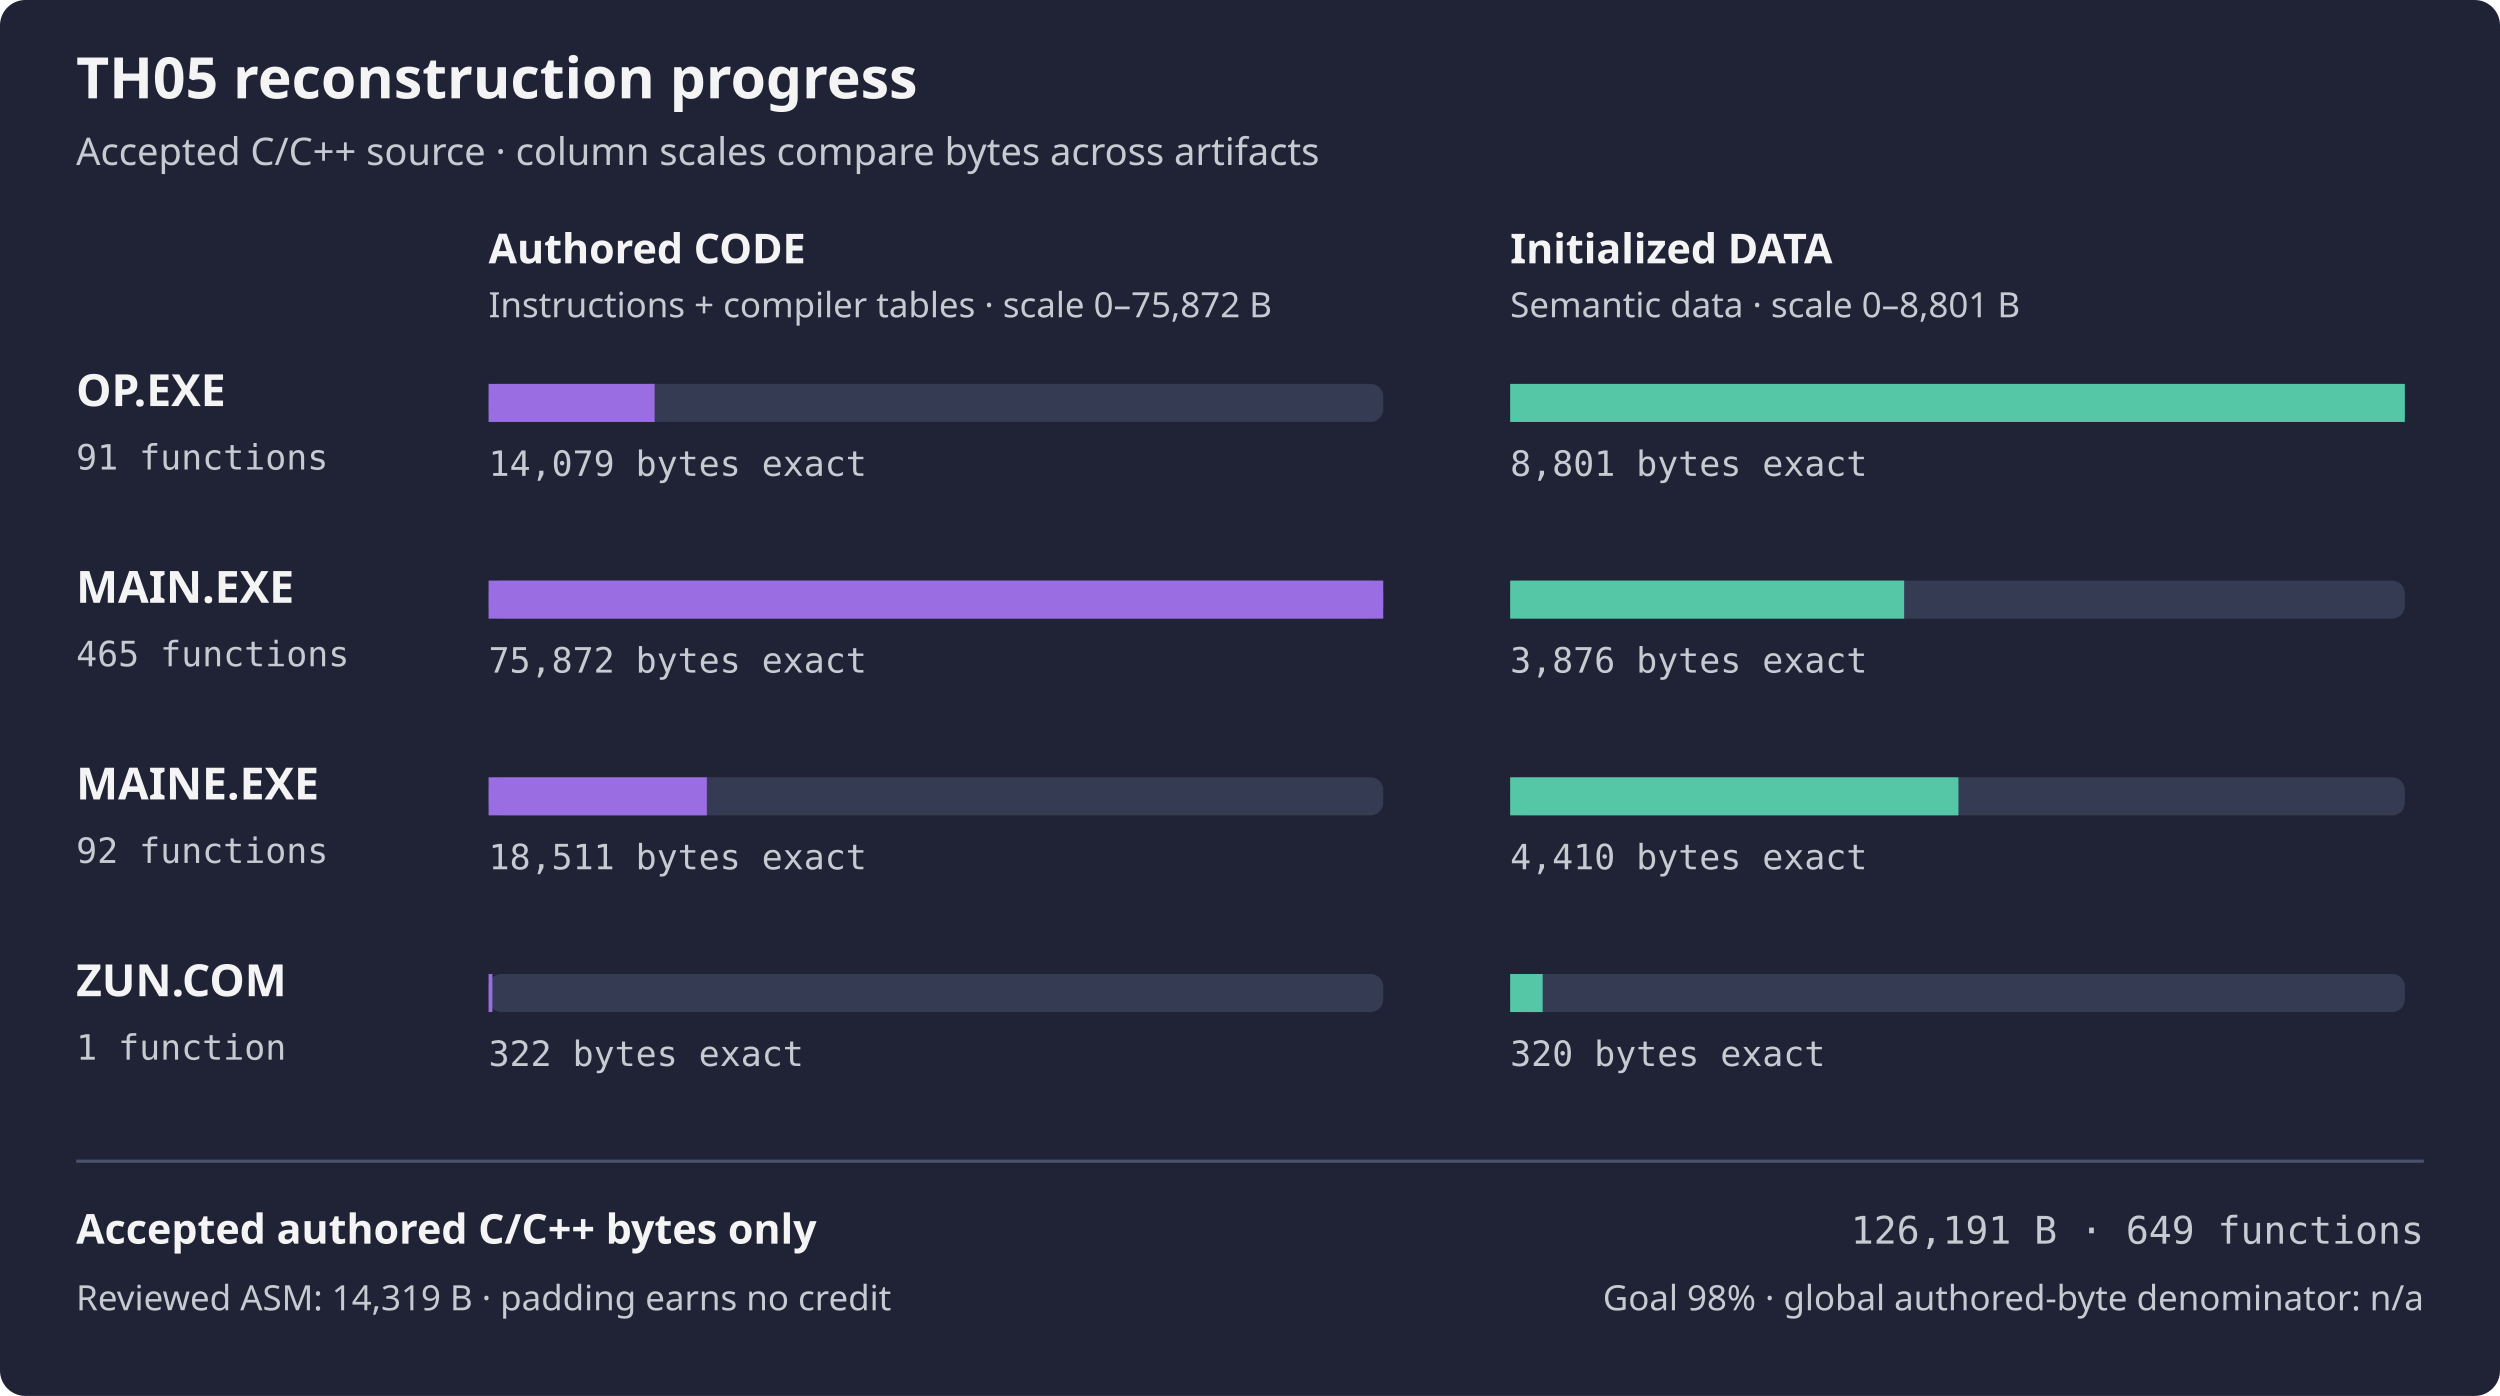
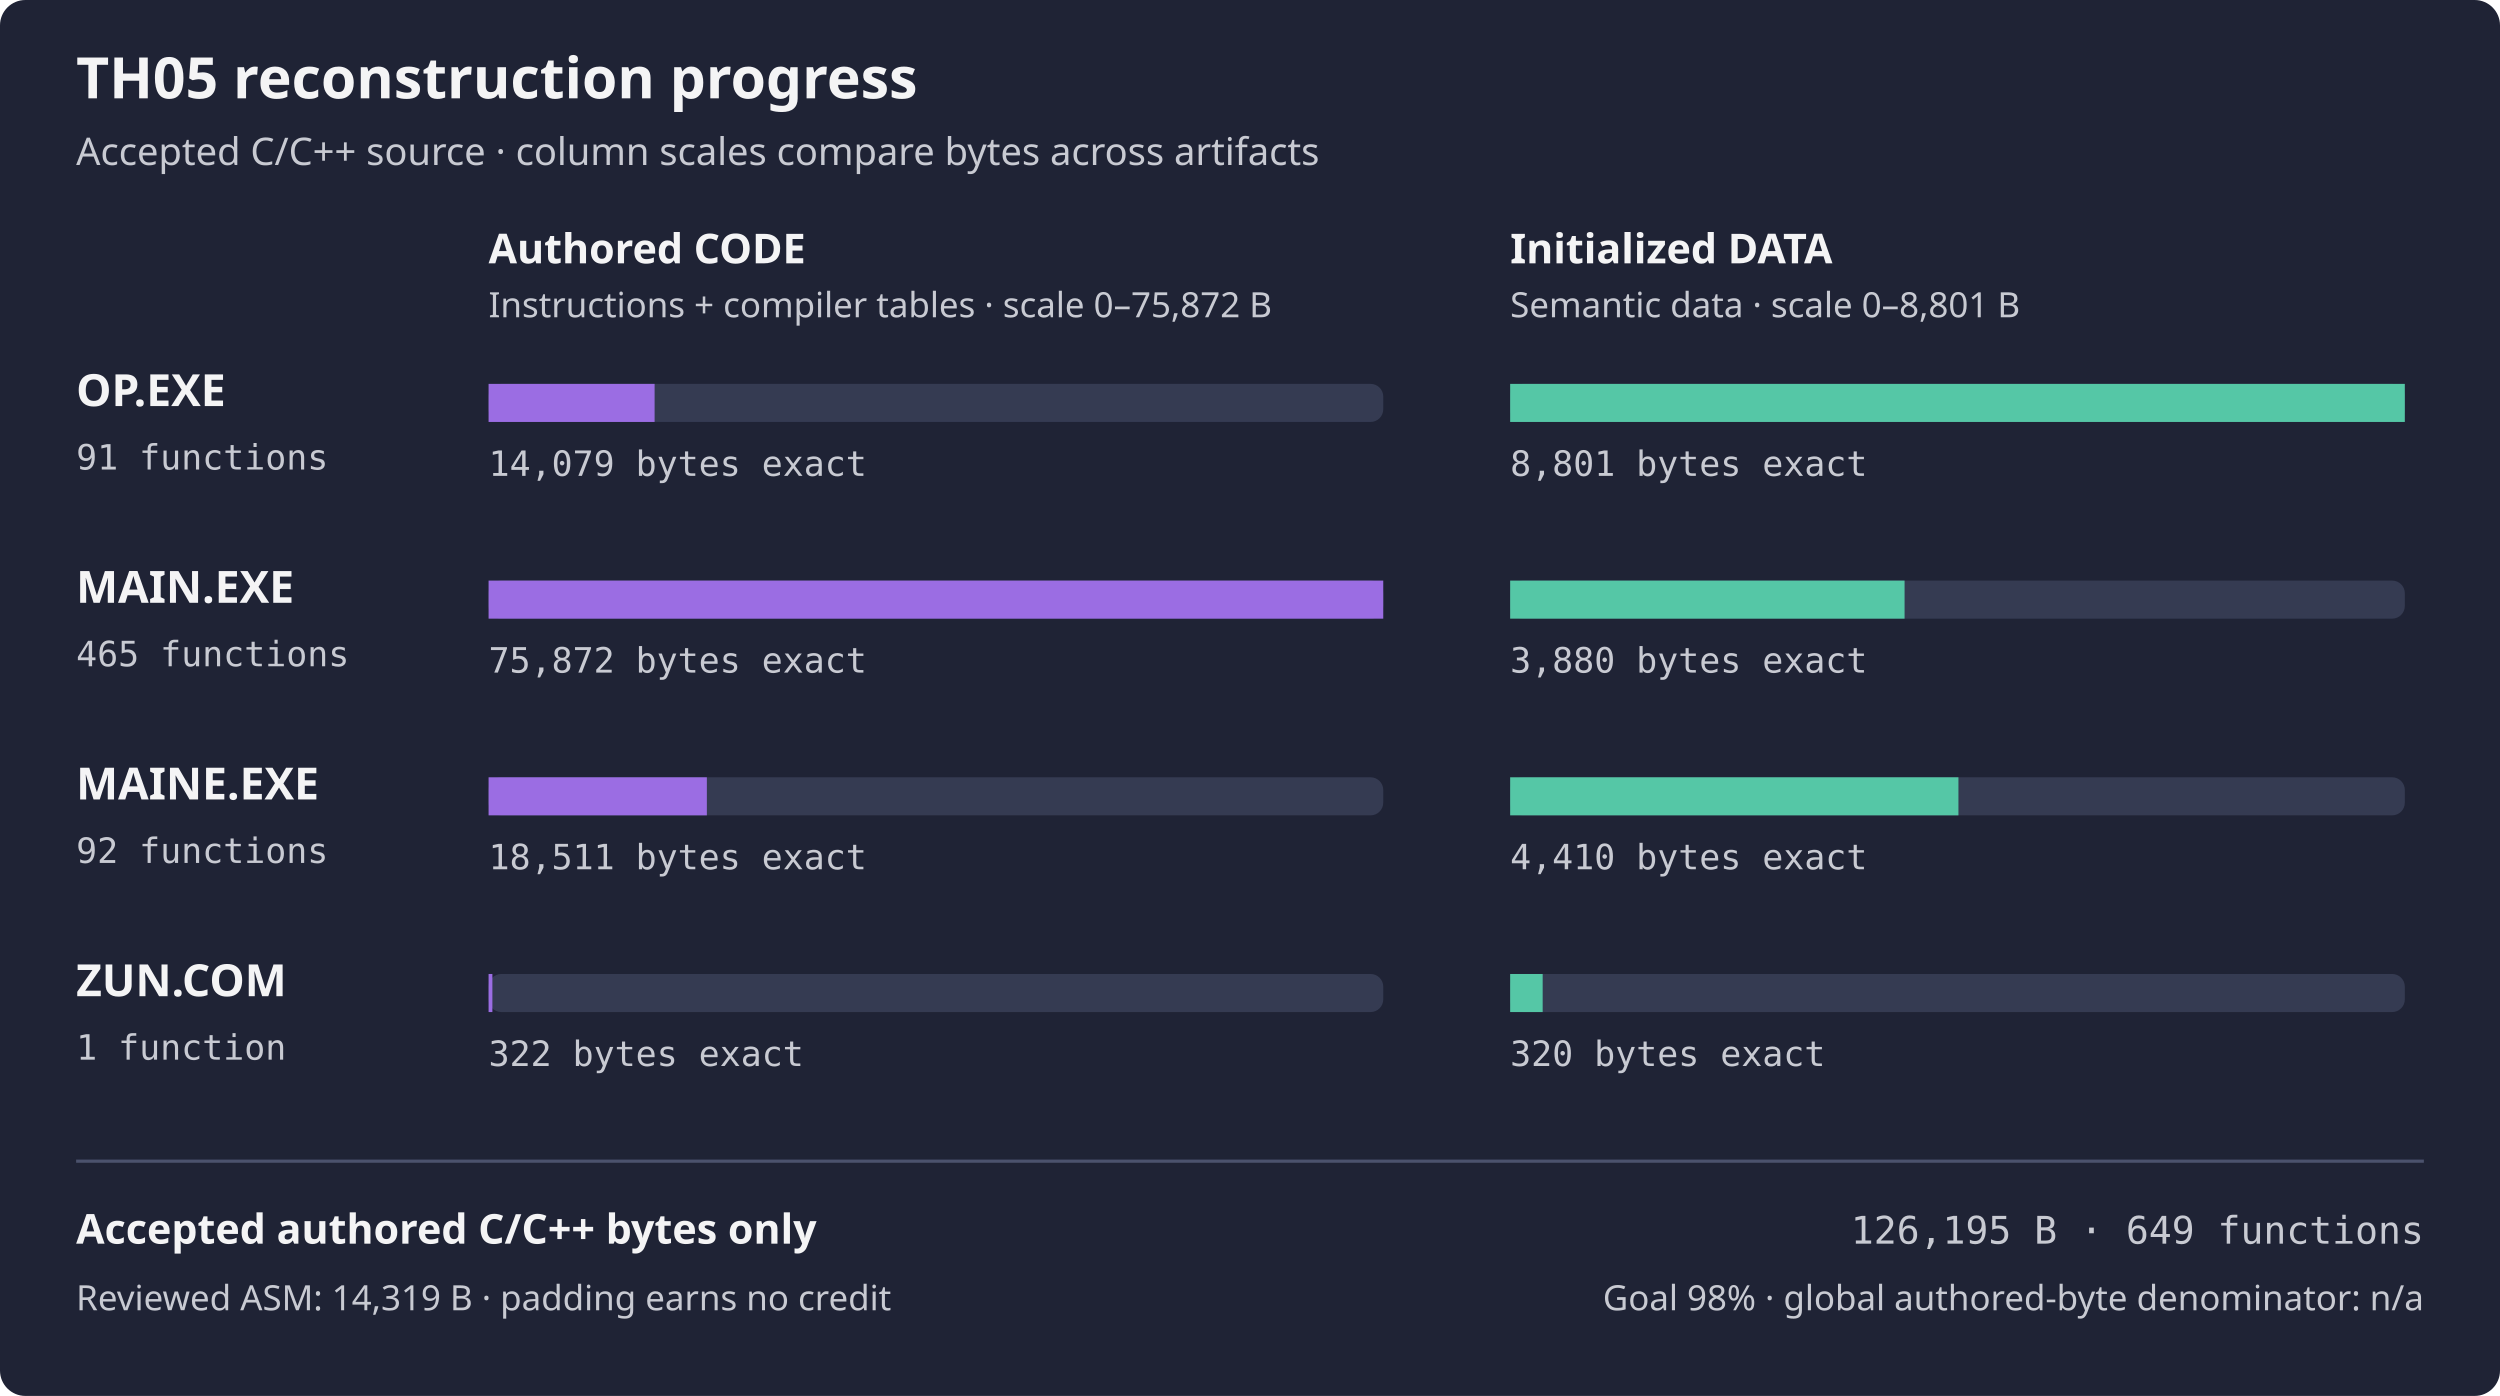
<svg xmlns="http://www.w3.org/2000/svg" width="788" height="440" viewBox="0 0 788 440" role="img" aria-labelledby="title desc">
  <rect width="788" height="440" rx="8" fill="#1f2335" />
  <text x="24" y="31" fill="#f4f4f5" font-family="sans-serif" font-size="18" font-weight="600">TH05 reconstruction progress</text>
  <text x="24" y="52" fill="#c8cad2" font-family="sans-serif" font-size="12">Accepted C/C++ source · column scales compare bytes across artifacts</text>
  <text x="154" y="83" fill="#f4f4f5" font-family="sans-serif" font-size="13" font-weight="600">Authored CODE</text>
  <text x="476" y="83" fill="#f4f4f5" font-family="sans-serif" font-size="13" font-weight="600">Initialized DATA</text>
  <text x="154" y="100" fill="#c8cad2" font-family="sans-serif" font-size="11">Instructions + compiler tables · scale 0–75,872 B</text>
  <text x="476" y="100" fill="#c8cad2" font-family="sans-serif" font-size="11">Semantic data · scale 0–8,801 B</text>
  <text x="24" y="128" fill="#f4f4f5" font-family="sans-serif" font-size="14" font-weight="600">OP.EXE</text>
  <text x="24" y="148" fill="#c8cad2" font-family="monospace" font-size="11">91 functions</text>
  <rect x="154" y="121" width="282" height="12" rx="4" fill="#353b52" />
  <rect x="154" y="121" width="52.33" height="12" fill="#9b6de3" />
  <rect x="476" y="121" width="282" height="12" rx="4" fill="#353b52" />
  <rect x="476" y="121" width="282.00" height="12" fill="#55c7a6" />
  <text x="154" y="150" fill="#c8cad2" font-family="monospace" font-size="11">14,079 bytes exact</text>
  <text x="476" y="150" fill="#c8cad2" font-family="monospace" font-size="11">8,801 bytes exact</text>
  <text x="24" y="190" fill="#f4f4f5" font-family="sans-serif" font-size="14" font-weight="600">MAIN.EXE</text>
  <text x="24" y="210" fill="#c8cad2" font-family="monospace" font-size="11">465 functions</text>
  <rect x="154" y="183" width="282" height="12" rx="4" fill="#353b52" />
  <rect x="154" y="183" width="282.00" height="12" fill="#9b6de3" />
  <rect x="476" y="183" width="282" height="12" rx="4" fill="#353b52" />
-   <rect x="476" y="183" width="124.19" height="12" fill="#55c7a6" />
+   <rect x="476" y="183" width="124.32" height="12" fill="#55c7a6" />
  <text x="154" y="212" fill="#c8cad2" font-family="monospace" font-size="11">75,872 bytes exact</text>
-   <text x="476" y="212" fill="#c8cad2" font-family="monospace" font-size="11">3,876 bytes exact</text>
+   <text x="476" y="212" fill="#c8cad2" font-family="monospace" font-size="11">3,880 bytes exact</text>
  <text x="24" y="252" fill="#f4f4f5" font-family="sans-serif" font-size="14" font-weight="600">MAINE.EXE</text>
  <text x="24" y="272" fill="#c8cad2" font-family="monospace" font-size="11">92 functions</text>
  <rect x="154" y="245" width="282" height="12" rx="4" fill="#353b52" />
  <rect x="154" y="245" width="68.80" height="12" fill="#9b6de3" />
  <rect x="476" y="245" width="282" height="12" rx="4" fill="#353b52" />
  <rect x="476" y="245" width="141.30" height="12" fill="#55c7a6" />
  <text x="154" y="274" fill="#c8cad2" font-family="monospace" font-size="11">18,511 bytes exact</text>
  <text x="476" y="274" fill="#c8cad2" font-family="monospace" font-size="11">4,410 bytes exact</text>
  <text x="24" y="314" fill="#f4f4f5" font-family="sans-serif" font-size="14" font-weight="600">ZUN.COM</text>
  <text x="24" y="334" fill="#c8cad2" font-family="monospace" font-size="11">1 function</text>
  <rect x="154" y="307" width="282" height="12" rx="4" fill="#353b52" />
  <rect x="154" y="307" width="1.20" height="12" fill="#9b6de3" />
  <rect x="476" y="307" width="282" height="12" rx="4" fill="#353b52" />
  <rect x="476" y="307" width="10.25" height="12" fill="#55c7a6" />
  <text x="154" y="336" fill="#c8cad2" font-family="monospace" font-size="11">322 bytes exact</text>
  <text x="476" y="336" fill="#c8cad2" font-family="monospace" font-size="11">320 bytes exact</text>
  <path d="M24 366 H764" stroke="#4b526d" />
  <text x="24" y="392" fill="#f4f4f5" font-family="sans-serif" font-size="13" font-weight="600">Accepted authored C/C++ bytes only</text>
-   <text x="764" y="392" fill="#c8cad2" font-family="monospace" text-anchor="end" font-size="12">126,191 B · 649 functions</text>
+   <text x="764" y="392" fill="#c8cad2" font-family="monospace" text-anchor="end" font-size="12">126,195 B · 649 functions</text>
  <text x="24" y="413" fill="#c8cad2" font-family="sans-serif" font-size="11">Reviewed ASM: 14,319 B · padding earns no credit</text>
  <text x="764" y="413" fill="#c8cad2" font-family="sans-serif" text-anchor="end" font-size="11">Goal 98% · global authored-byte denominator: n/a</text>
</svg>
